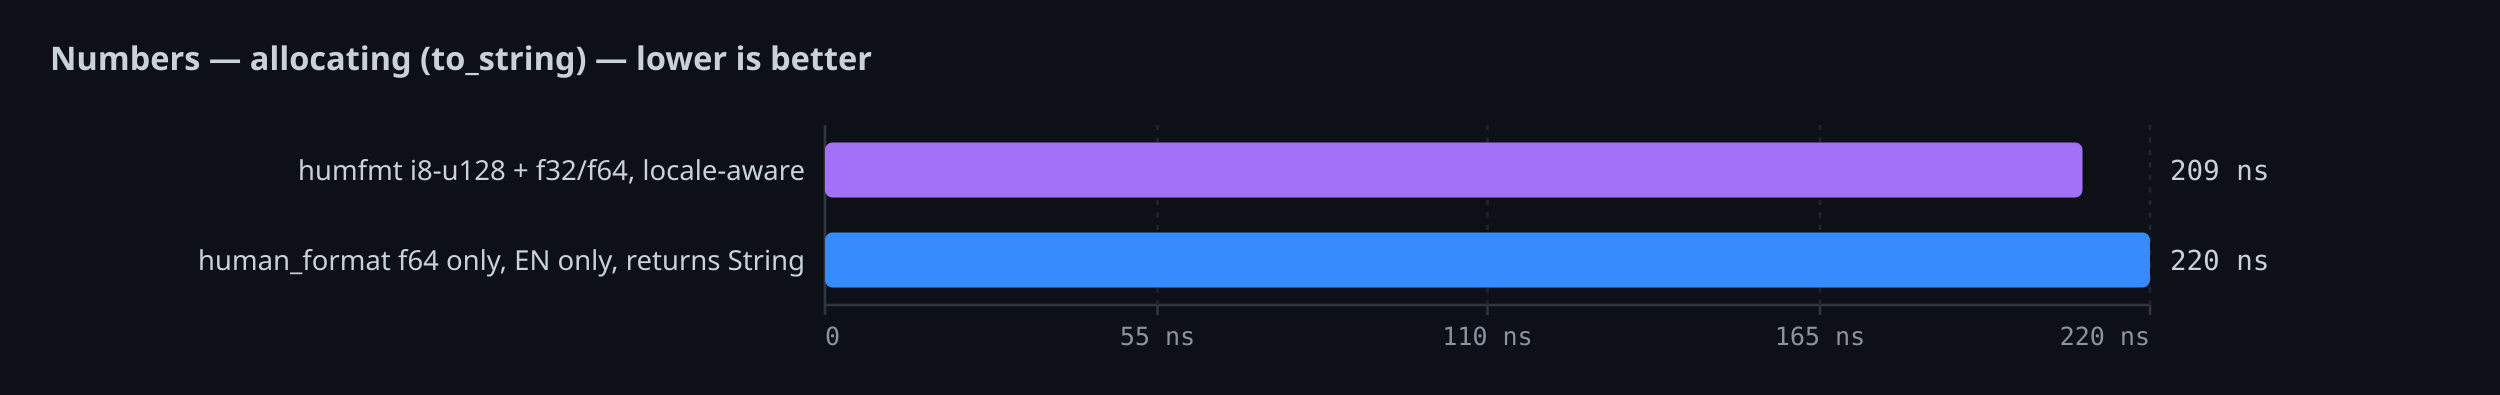
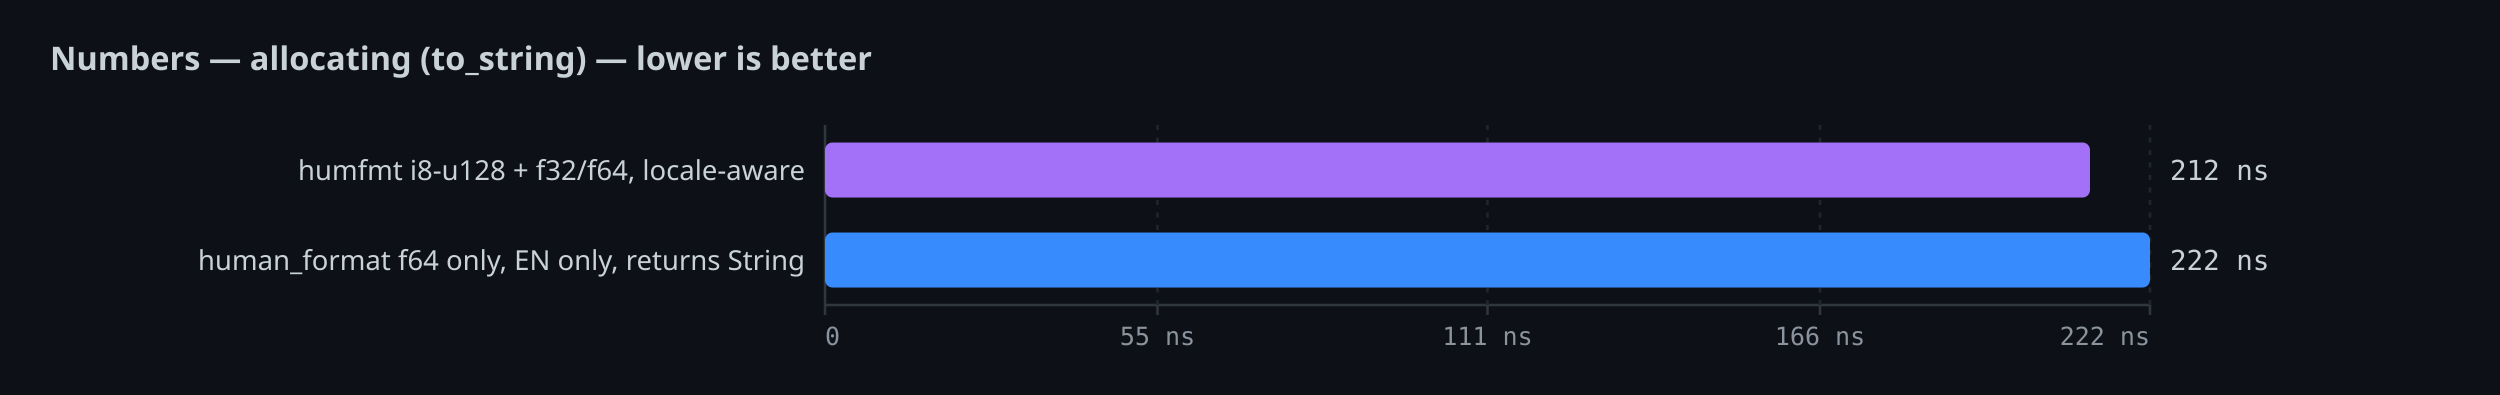
<svg xmlns="http://www.w3.org/2000/svg" width="1000" height="158" viewBox="0 0 1000 158">
  <rect width="100%" height="100%" fill="#0d1117" />
  <text x="20" y="28" fill="#c9d1d9" font-family="ui-sans-serif,system-ui,sans-serif" font-size="13" font-weight="600">Numbers — allocating (to_string) — lower is better</text>
  <line x1="330" y1="50" x2="330" y2="122" stroke="#30363d" stroke-width="1" />
  <line x1="330" y1="122" x2="860" y2="122" stroke="#30363d" stroke-width="1" />
  <line x1="330" y1="122" x2="330" y2="126" stroke="#30363d" stroke-width="1" />
  <text x="330" y="138" fill="#8b949e" font-family="ui-monospace,monospace" font-size="10" text-anchor="start">0</text>
  <line x1="463" y1="50" x2="463" y2="122" stroke="#21262d" stroke-width="1" stroke-dasharray="2 3" />
  <line x1="463" y1="122" x2="463" y2="126" stroke="#30363d" stroke-width="1" />
  <text x="463" y="138" fill="#8b949e" font-family="ui-monospace,monospace" font-size="10" text-anchor="middle">55 ns</text>
  <line x1="595" y1="50" x2="595" y2="122" stroke="#21262d" stroke-width="1" stroke-dasharray="2 3" />
  <line x1="595" y1="122" x2="595" y2="126" stroke="#30363d" stroke-width="1" />
-   <text x="595" y="138" fill="#8b949e" font-family="ui-monospace,monospace" font-size="10" text-anchor="middle">110 ns</text>
+   <text x="595" y="138" fill="#8b949e" font-family="ui-monospace,monospace" font-size="10" text-anchor="middle">111 ns</text>
  <line x1="728" y1="50" x2="728" y2="122" stroke="#21262d" stroke-width="1" stroke-dasharray="2 3" />
  <line x1="728" y1="122" x2="728" y2="126" stroke="#30363d" stroke-width="1" />
-   <text x="728" y="138" fill="#8b949e" font-family="ui-monospace,monospace" font-size="10" text-anchor="middle">165 ns</text>
+   <text x="728" y="138" fill="#8b949e" font-family="ui-monospace,monospace" font-size="10" text-anchor="middle">166 ns</text>
  <line x1="860" y1="50" x2="860" y2="122" stroke="#21262d" stroke-width="1" stroke-dasharray="2 3" />
  <line x1="860" y1="122" x2="860" y2="126" stroke="#30363d" stroke-width="1" />
-   <text x="860" y="138" fill="#8b949e" font-family="ui-monospace,monospace" font-size="10" text-anchor="end">220 ns</text>
-   <rect x="330" y="57" width="503" height="22" fill="#a371f7" rx="3" />
+   <text x="860" y="138" fill="#8b949e" font-family="ui-monospace,monospace" font-size="10" text-anchor="end">222 ns</text>
+   <rect x="330" y="57" width="506" height="22" fill="#a371f7" rx="3" />
  <text x="322" y="72" fill="#c9d1d9" font-family="ui-sans-serif,system-ui,sans-serif" font-size="11" text-anchor="end">humfmt  i8-u128 + f32/f64, locale-aware</text>
-   <text x="868" y="72" fill="#c9d1d9" font-family="ui-monospace,monospace" font-size="11">209 ns</text>
+   <text x="868" y="72" fill="#c9d1d9" font-family="ui-monospace,monospace" font-size="11">212 ns</text>
  <rect x="330" y="93" width="530" height="22" fill="#388bfd" rx="3" />
  <text x="322" y="108" fill="#c9d1d9" font-family="ui-sans-serif,system-ui,sans-serif" font-size="11" text-anchor="end">human_format  f64 only, EN only, returns String</text>
-   <text x="868" y="108" fill="#c9d1d9" font-family="ui-monospace,monospace" font-size="11">220 ns</text>
+   <text x="868" y="108" fill="#c9d1d9" font-family="ui-monospace,monospace" font-size="11">222 ns</text>
</svg>
